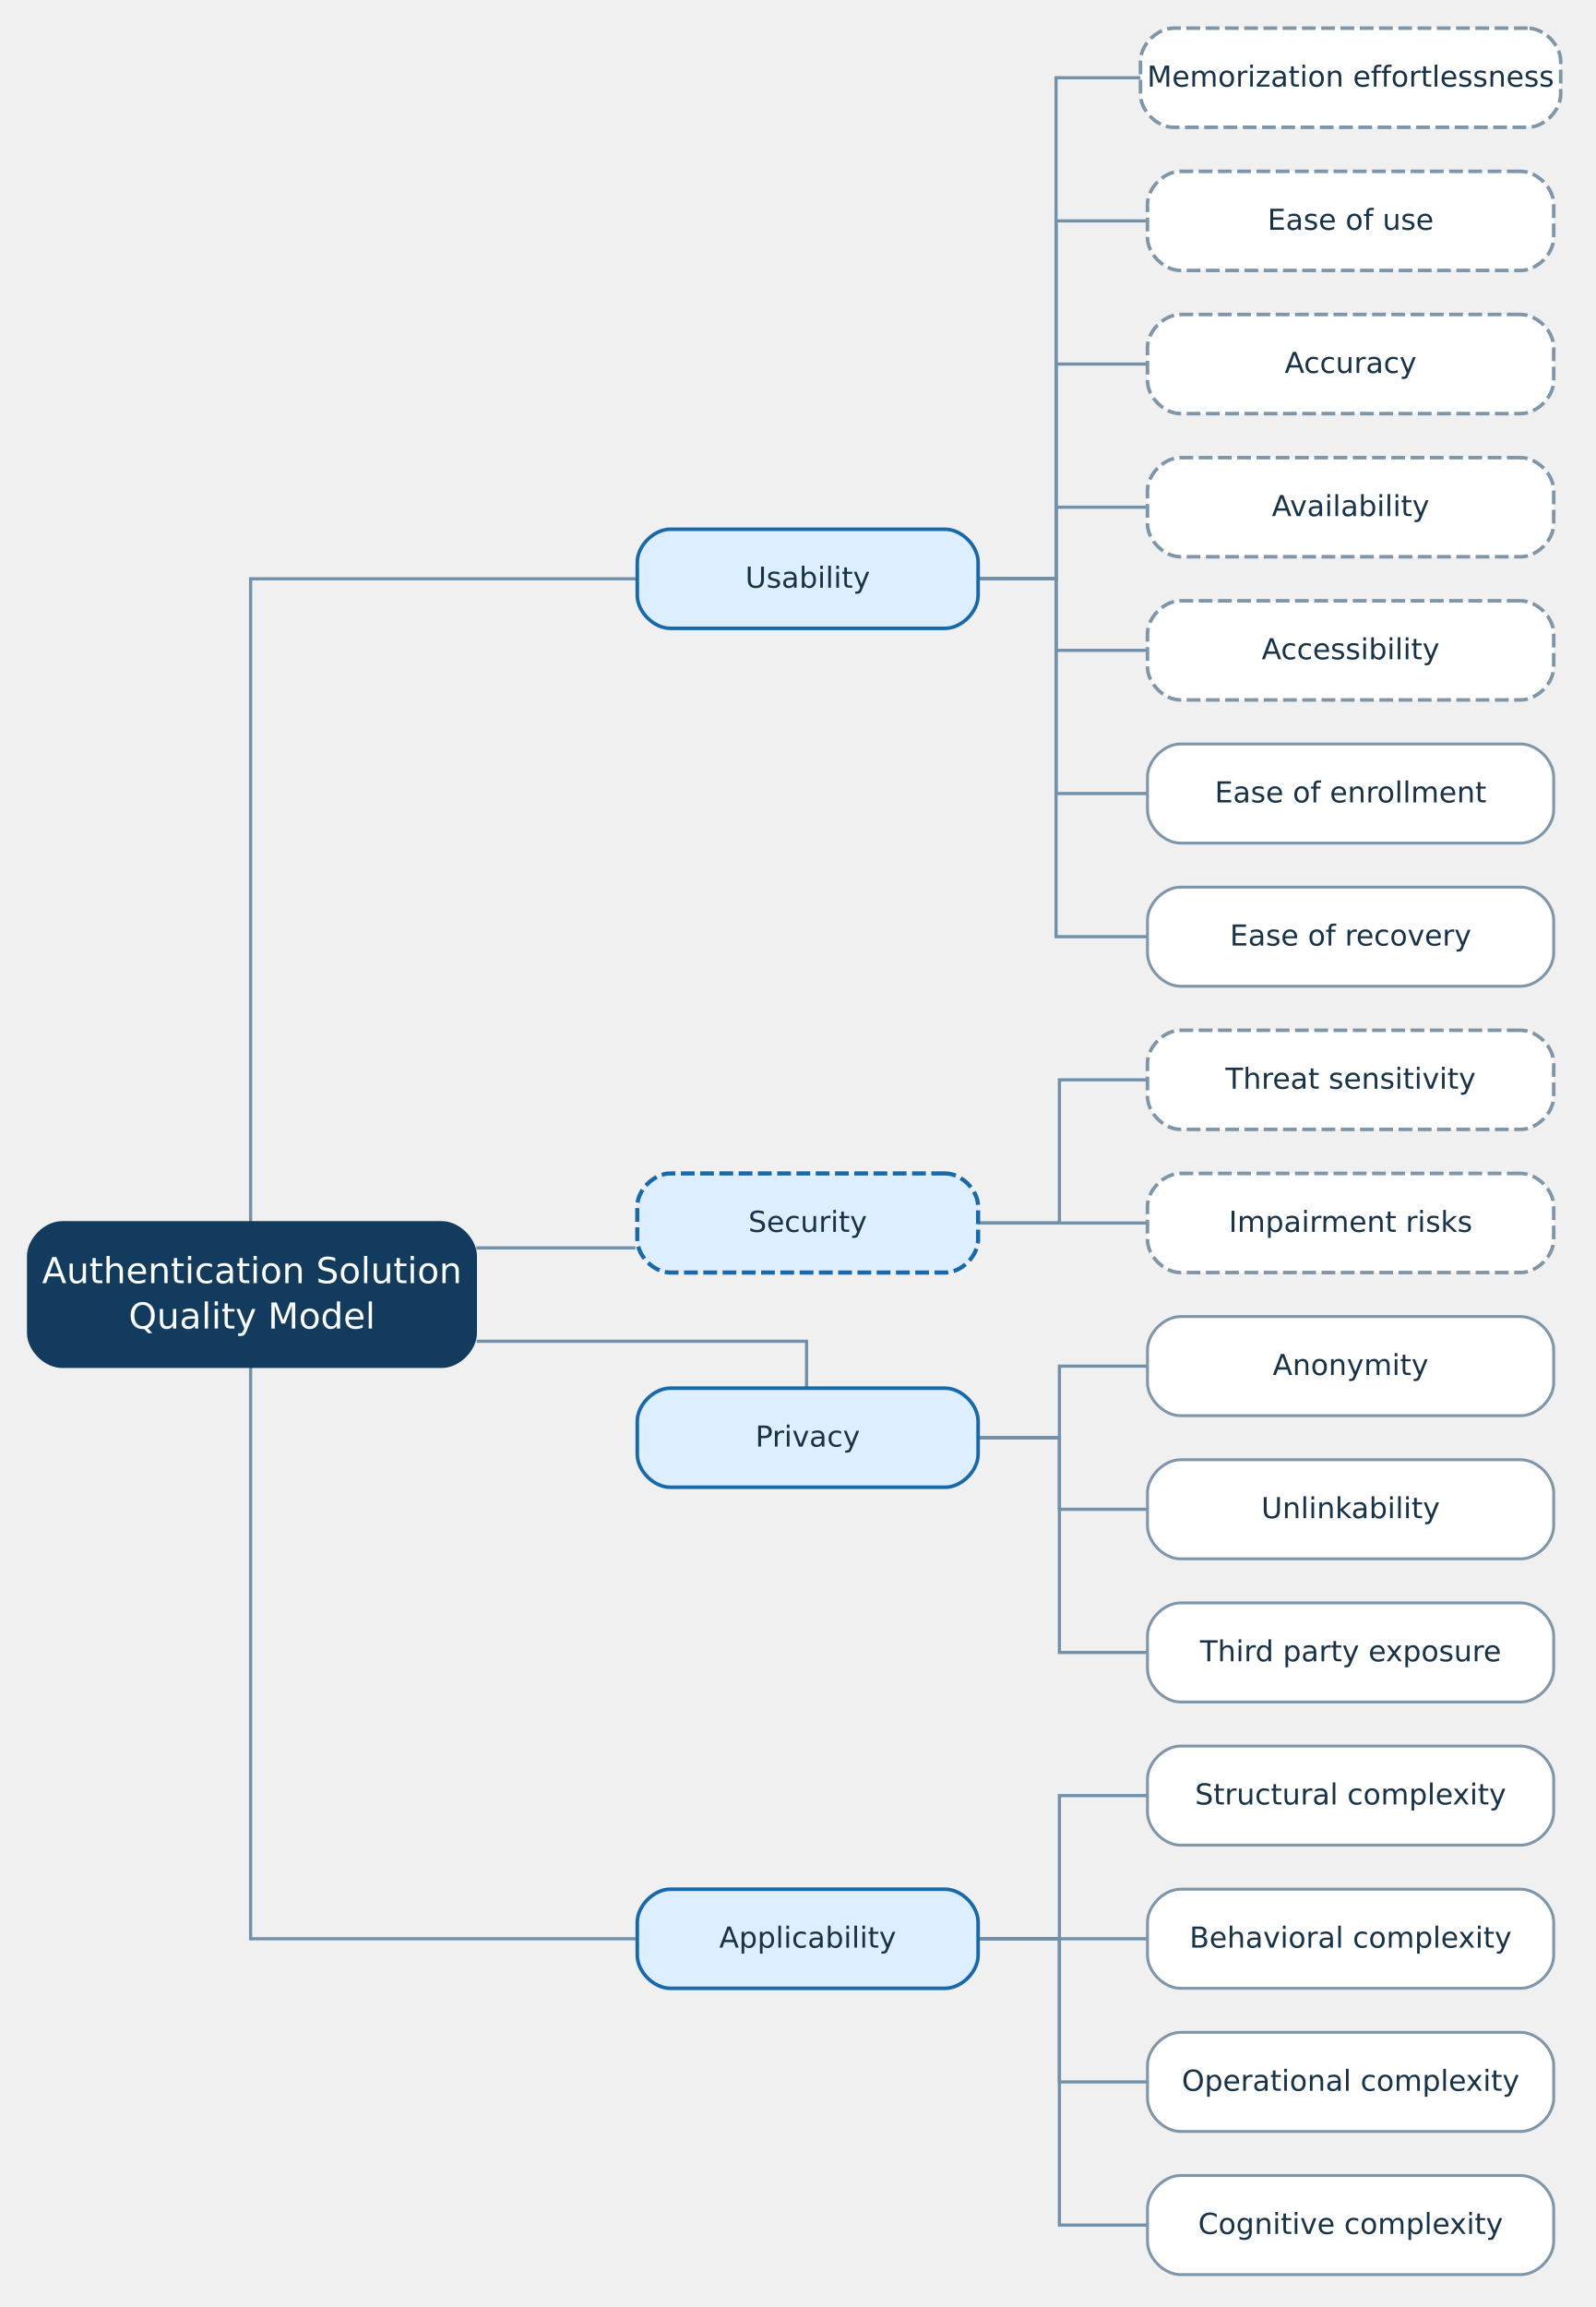
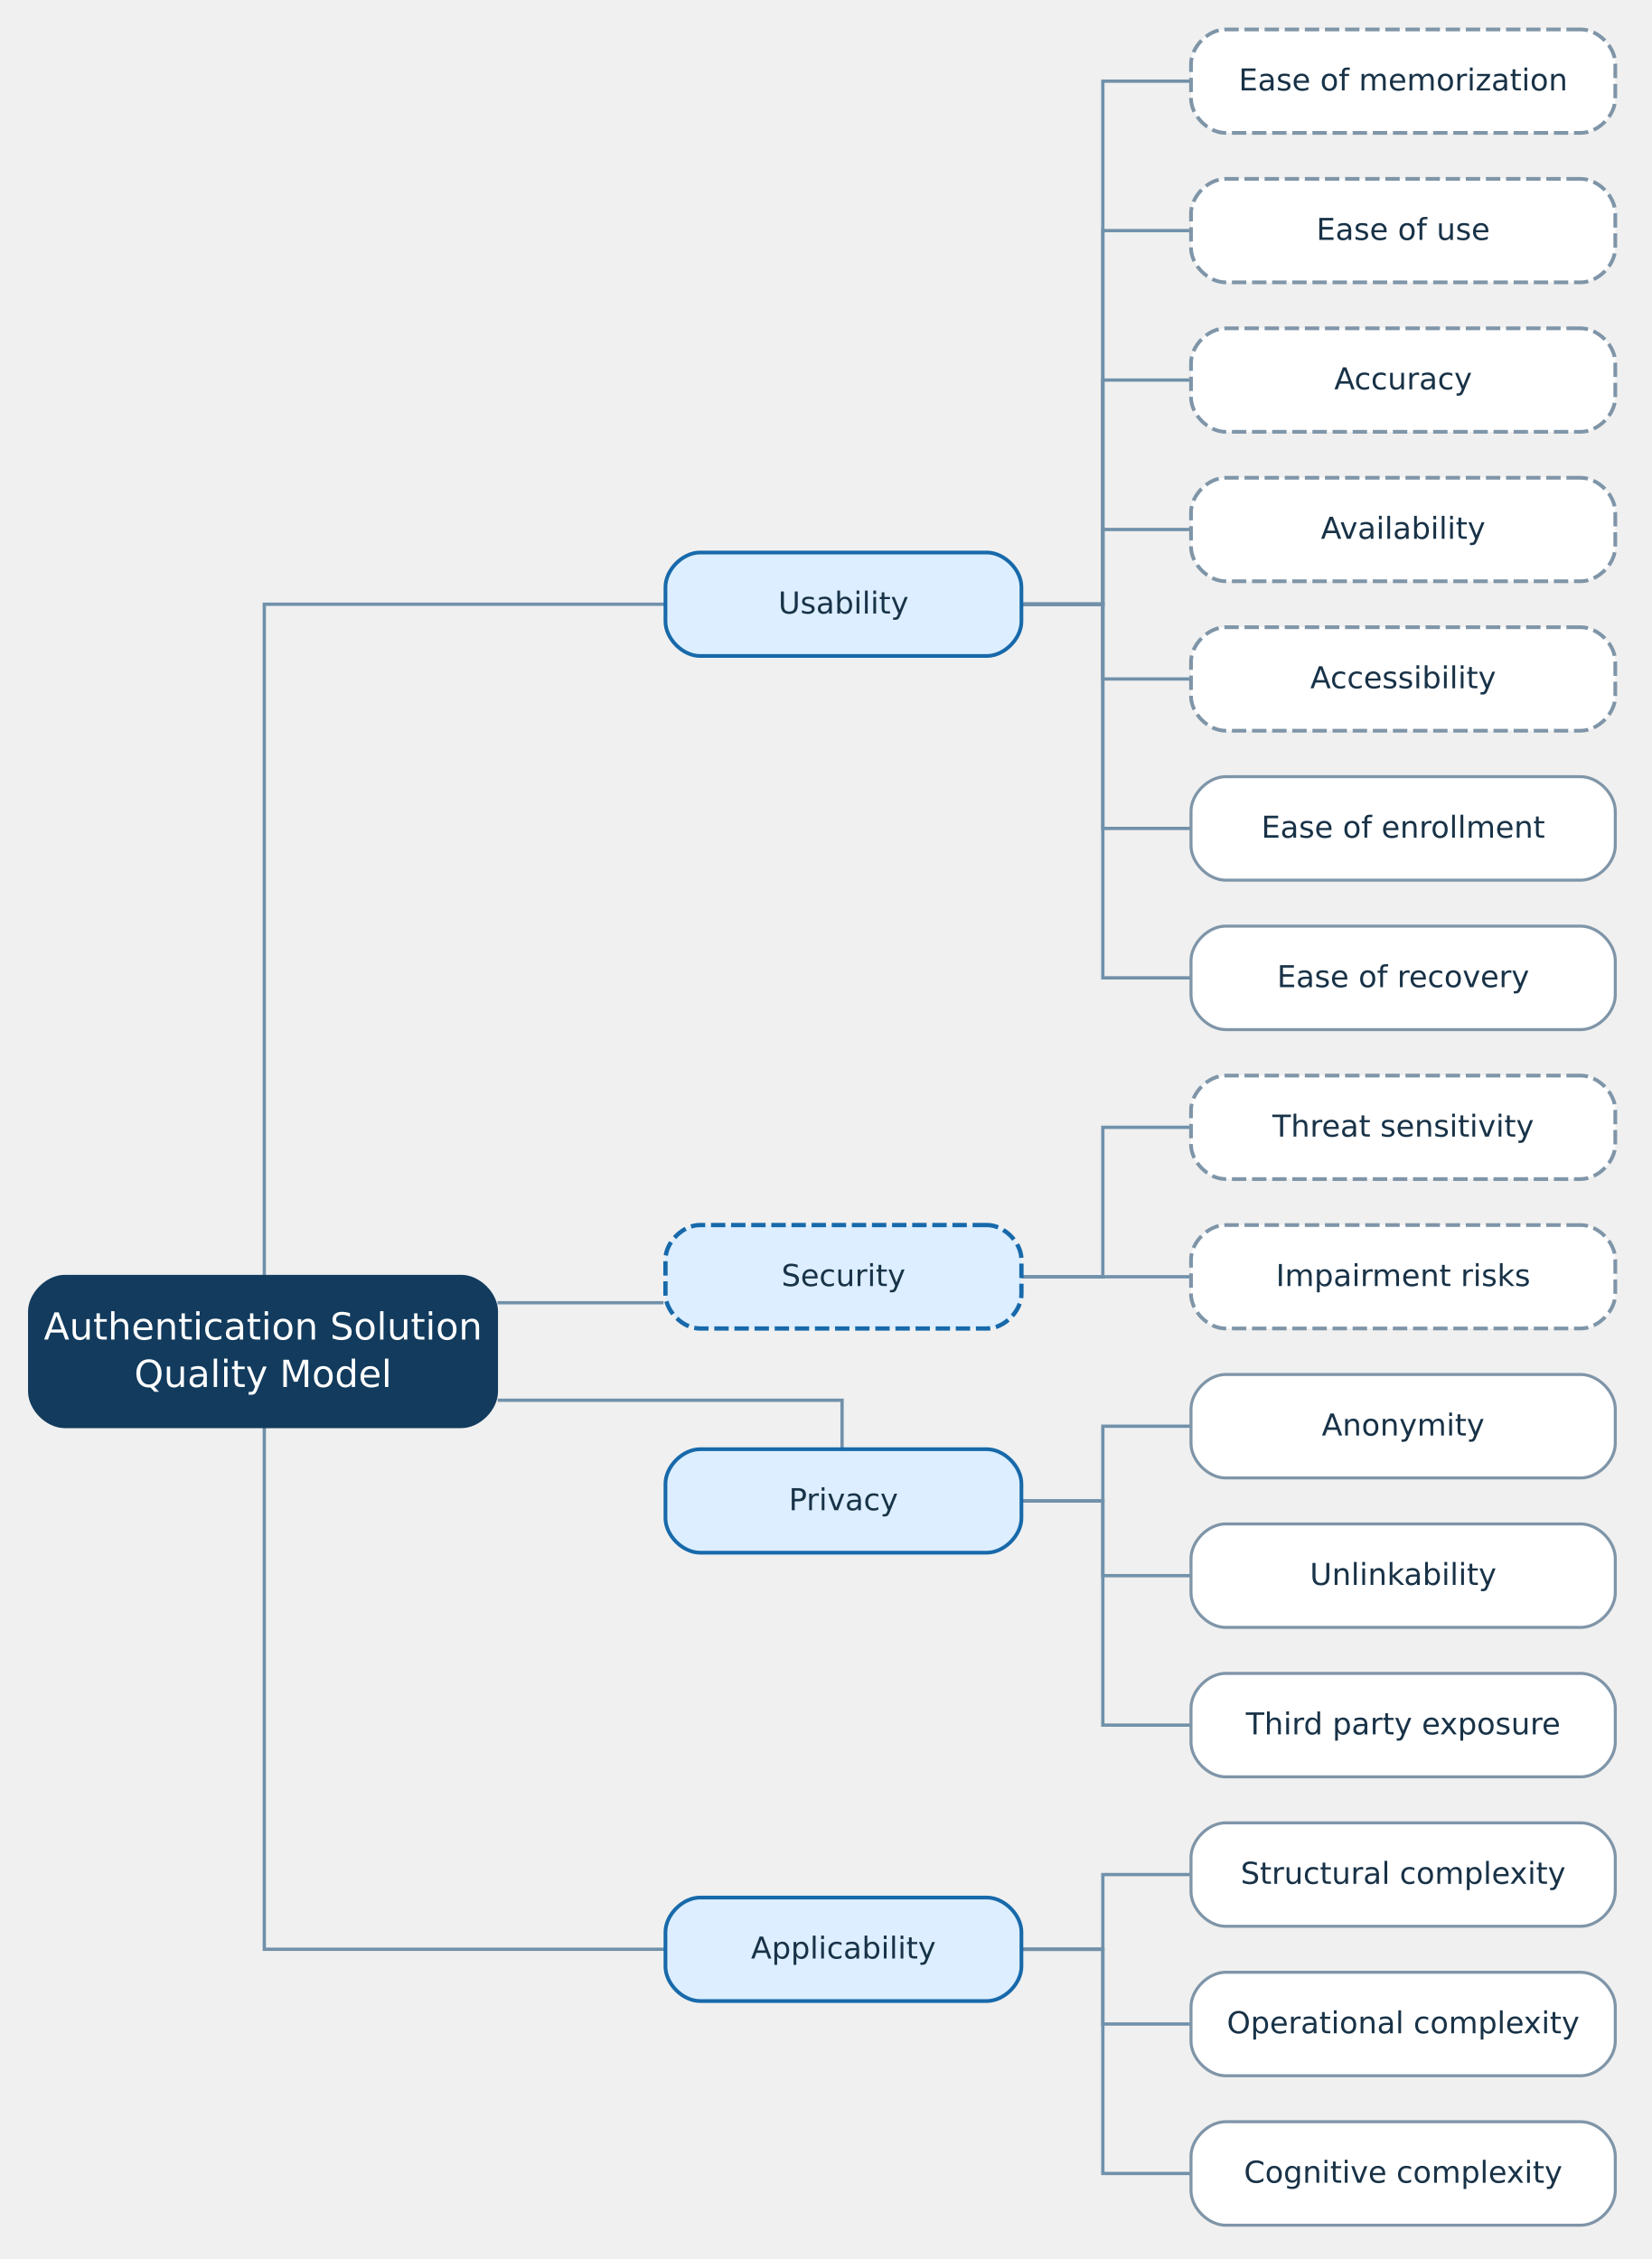
- <svg xmlns="http://www.w3.org/2000/svg" width="581pt" height="840pt" viewBox="2.00 2.00 579.00 838.00">
-   <g id="graph0" class="graph" transform="scale(1 1) rotate(0) translate(12.24 828.24)">
+ <svg xmlns="http://www.w3.org/2000/svg" width="576pt" height="788pt" viewBox="2.00 2.00 574.00 786.00">
+   <g id="graph0" class="graph" transform="scale(1 1) rotate(0) translate(12.24 776.24)">
    <g id="edge1" class="edge">
-       <path fill="none" stroke="#7191aa" stroke-width="1.15" d="M80.51,-382.36C80.51,-448.46 80.51,-616 80.51,-616 80.51,-616 161.07,-616 220.54,-616" />
+       <path fill="none" stroke="#7191aa" stroke-width="1.15" d="M81.44,-330.36C81.44,-396.46 81.44,-564 81.44,-564 81.44,-564 161.38,-564 220.55,-564" />
    </g>
    <g id="edge2" class="edge">
-       <path fill="none" stroke="#7191aa" stroke-width="1.15" d="M162.55,-372.96C181.81,-372.96 202.05,-372.96 220.33,-372.96" />
+       <path fill="none" stroke="#7191aa" stroke-width="1.15" d="M162.55,-320.96C181.81,-320.96 202.05,-320.96 220.33,-320.96" />
    </g>
    <g id="edge3" class="edge">
-       <path fill="none" stroke="#7191aa" stroke-width="1.15" d="M162.67,-339.04C218.53,-339.04 282.51,-339.04 282.51,-339.04 282.51,-339.04 282.51,-330.82 282.51,-322.34" />
+       <path fill="none" stroke="#7191aa" stroke-width="1.15" d="M162.64,-287.04C218.48,-287.04 282.44,-287.04 282.44,-287.04 282.44,-287.04 282.44,-278.82 282.44,-270.34" />
    </g>
    <g id="edge4" class="edge">
-       <path fill="none" stroke="#7191aa" stroke-width="1.15" d="M80.51,-329.61C80.51,-268.42 80.51,-122 80.51,-122 80.51,-122 161.07,-122 220.54,-122" />
+       <path fill="none" stroke="#7191aa" stroke-width="1.15" d="M81.44,-277.66C81.44,-221.69 81.44,-96 81.44,-96 81.44,-96 161.38,-96 220.55,-96" />
    </g>
    <g id="edge5" class="edge">
-       <path fill="none" stroke="#7191aa" stroke-width="1.15" d="M344.84,-616 L373.16,-616 L373.16,-798 L403.84,-798" />
+       <path fill="none" stroke="#7191aa" stroke-width="1.15" d="M344.84,-564 L373.16,-564 L373.16,-746 L403.84,-746" />
    </g>
    <g id="edge6" class="edge">
-       <path fill="none" stroke="#7191aa" stroke-width="1.15" d="M344.84,-616 L373.16,-616 L373.16,-746 L406.38,-746" />
+       <path fill="none" stroke="#7191aa" stroke-width="1.15" d="M344.84,-564 L373.16,-564 L373.16,-694 L403.84,-694" />
    </g>
    <g id="edge7" class="edge">
-       <path fill="none" stroke="#7191aa" stroke-width="1.15" d="M344.84,-616 L373.16,-616 L373.16,-694 L406.38,-694" />
+       <path fill="none" stroke="#7191aa" stroke-width="1.15" d="M344.84,-564 L373.16,-564 L373.16,-642 L403.84,-642" />
    </g>
    <g id="edge8" class="edge">
-       <path fill="none" stroke="#7191aa" stroke-width="1.15" d="M344.84,-616 L373.16,-616 L373.16,-642 L406.38,-642" />
+       <path fill="none" stroke="#7191aa" stroke-width="1.15" d="M344.84,-564 L373.16,-564 L373.16,-590 L403.84,-590" />
    </g>
    <g id="edge9" class="edge">
-       <path fill="none" stroke="#7191aa" stroke-width="1.15" d="M344.84,-616 L373.16,-616 L373.16,-590 L406.38,-590" />
+       <path fill="none" stroke="#7191aa" stroke-width="1.15" d="M344.84,-564 L373.16,-564 L373.16,-538 L403.84,-538" />
    </g>
    <g id="edge10" class="edge">
-       <path fill="none" stroke="#7191aa" stroke-width="1.15" d="M344.84,-616 L373.16,-616 L373.16,-538 L406.38,-538" />
+       <path fill="none" stroke="#7191aa" stroke-width="1.15" d="M344.84,-564 L373.16,-564 L373.16,-486 L403.84,-486" />
    </g>
    <g id="edge11" class="edge">
-       <path fill="none" stroke="#7191aa" stroke-width="1.15" d="M344.84,-616 L373.16,-616 L373.16,-486 L406.38,-486" />
+       <path fill="none" stroke="#7191aa" stroke-width="1.15" d="M344.84,-564 L373.16,-564 L373.16,-434 L403.84,-434" />
    </g>
    <g id="edge12" class="edge">
-       <path fill="none" stroke="#7191aa" stroke-width="1.15" d="M344.84,-382 L374.38,-382 L374.38,-434 L406.38,-434" />
+       <path fill="none" stroke="#7191aa" stroke-width="1.15" d="M344.84,-330 L373.16,-330 L373.16,-382 L403.84,-382" />
    </g>
    <g id="edge13" class="edge">
-       <path fill="none" stroke="#7191aa" stroke-width="1.15" d="M344.84,-382 L374.38,-382 L374.38,-382 L406.38,-382" />
+       <path fill="none" stroke="#7191aa" stroke-width="1.15" d="M344.84,-330 L373.16,-330 L373.16,-330 L403.84,-330" />
    </g>
    <g id="edge14" class="edge">
-       <path fill="none" stroke="#7191aa" stroke-width="1.15" d="M344.84,-304 L374.38,-304 L374.38,-330 L406.38,-330" />
+       <path fill="none" stroke="#7191aa" stroke-width="1.15" d="M344.84,-252 L373.16,-252 L373.16,-278 L403.84,-278" />
    </g>
    <g id="edge15" class="edge">
-       <path fill="none" stroke="#7191aa" stroke-width="1.15" d="M344.84,-304 L374.38,-304 L374.38,-278 L406.38,-278" />
+       <path fill="none" stroke="#7191aa" stroke-width="1.15" d="M344.84,-252 L373.16,-252 L373.16,-226 L403.84,-226" />
    </g>
    <g id="edge16" class="edge">
-       <path fill="none" stroke="#7191aa" stroke-width="1.15" d="M344.84,-304 L374.38,-304 L374.38,-226 L406.38,-226" />
+       <path fill="none" stroke="#7191aa" stroke-width="1.15" d="M344.84,-252 L373.16,-252 L373.16,-174 L403.84,-174" />
    </g>
    <g id="edge17" class="edge">
-       <path fill="none" stroke="#7191aa" stroke-width="1.15" d="M344.84,-122 L374.38,-122 L374.38,-174 L406.38,-174" />
+       <path fill="none" stroke="#7191aa" stroke-width="1.15" d="M344.84,-96 L373.16,-96 L373.16,-122 L403.84,-122" />
    </g>
    <g id="edge18" class="edge">
-       <path fill="none" stroke="#7191aa" stroke-width="1.15" d="M344.84,-122 L374.38,-122 L374.38,-122 L406.38,-122" />
+       <path fill="none" stroke="#7191aa" stroke-width="1.15" d="M344.84,-96 L373.16,-96 L373.16,-70 L403.84,-70" />
    </g>
    <g id="edge19" class="edge">
-       <path fill="none" stroke="#7191aa" stroke-width="1.15" d="M344.84,-122 L374.38,-122 L374.38,-70 L406.38,-70" />
-     </g>
-     <g id="edge20" class="edge">
-       <path fill="none" stroke="#7191aa" stroke-width="1.15" d="M344.84,-122 L374.38,-122 L374.38,-18 L406.38,-18" />
+       <path fill="none" stroke="#7191aa" stroke-width="1.15" d="M344.84,-96 L373.16,-96 L373.16,-18 L403.84,-18" />
    </g>
    <g id="node1" class="node">
-       <path fill="#123b5d" stroke="#123b5d" stroke-width="1.5" d="M150,-381.92C150,-381.92 12,-381.92 12,-381.92 6,-381.92 0,-375.92 0,-369.92 0,-369.92 0,-342.08 0,-342.08 0,-336.08 6,-330.08 12,-330.08 12,-330.08 150,-330.08 150,-330.08 156,-330.08 162,-336.08 162,-342.08 162,-342.08 162,-369.92 162,-369.92 162,-375.92 156,-381.92 150,-381.92" />
-       <text xml:space="preserve" text-anchor="middle" x="81" y="-360.15" font-family="DejaVu Sans" font-size="13.00" fill="white">Authentication Solution</text>
-       <text xml:space="preserve" text-anchor="middle" x="81" y="-343.65" font-family="DejaVu Sans" font-size="13.00" fill="white">Quality Model</text>
+       <path fill="#123b5d" stroke="#123b5d" stroke-width="1.5" d="M150,-329.92C150,-329.92 12,-329.92 12,-329.92 6,-329.92 0,-323.92 0,-317.92 0,-317.92 0,-290.08 0,-290.08 0,-284.08 6,-278.08 12,-278.08 12,-278.08 150,-278.08 150,-278.08 156,-278.08 162,-284.08 162,-290.08 162,-290.08 162,-317.92 162,-317.92 162,-323.92 156,-329.92 150,-329.92" />
+       <text xml:space="preserve" text-anchor="middle" x="81" y="-308.15" font-family="DejaVu Sans" font-size="13.00" fill="white">Authentication Solution</text>
+       <text xml:space="preserve" text-anchor="middle" x="81" y="-291.65" font-family="DejaVu Sans" font-size="13.00" fill="white">Quality Model</text>
    </g>
    <g id="node2" class="node">
-       <path fill="#dceeff" stroke="#1769aa" stroke-width="1.3" d="M332.84,-634C332.84,-634 233,-634 233,-634 227,-634 221,-628 221,-622 221,-622 221,-610 221,-610 221,-604 227,-598 233,-598 233,-598 332.84,-598 332.84,-598 338.84,-598 344.84,-604 344.84,-610 344.84,-610 344.84,-622 344.84,-622 344.84,-628 338.84,-634 332.84,-634" />
-       <text xml:space="preserve" text-anchor="middle" x="282.92" y="-612.77" font-family="DejaVu Sans" font-size="10.50" fill="#183247">Usability</text>
+       <path fill="#dceeff" stroke="#1769aa" stroke-width="1.3" d="M332.84,-582C332.84,-582 233,-582 233,-582 227,-582 221,-576 221,-570 221,-570 221,-558 221,-558 221,-552 227,-546 233,-546 233,-546 332.84,-546 332.84,-546 338.84,-546 344.84,-552 344.84,-558 344.84,-558 344.84,-570 344.84,-570 344.84,-576 338.84,-582 332.84,-582" />
+       <text xml:space="preserve" text-anchor="middle" x="282.92" y="-560.77" font-family="DejaVu Sans" font-size="10.50" fill="#183247">Usability</text>
    </g>
    <g id="node3" class="node">
-       <path fill="#dceeff" stroke="#1769aa" stroke-width="1.5" stroke-dasharray="5,2" d="M332.84,-400C332.84,-400 233,-400 233,-400 227,-400 221,-394 221,-388 221,-388 221,-376 221,-376 221,-370 227,-364 233,-364 233,-364 332.84,-364 332.84,-364 338.84,-364 344.84,-370 344.84,-376 344.84,-376 344.84,-388 344.84,-388 344.84,-394 338.84,-400 332.84,-400" />
-       <text xml:space="preserve" text-anchor="middle" x="282.92" y="-378.77" font-family="DejaVu Sans" font-size="10.50" fill="#183247">Security</text>
+       <path fill="#dceeff" stroke="#1769aa" stroke-width="1.5" stroke-dasharray="5,2" d="M332.84,-348C332.84,-348 233,-348 233,-348 227,-348 221,-342 221,-336 221,-336 221,-324 221,-324 221,-318 227,-312 233,-312 233,-312 332.84,-312 332.84,-312 338.84,-312 344.84,-318 344.84,-324 344.84,-324 344.84,-336 344.84,-336 344.84,-342 338.84,-348 332.84,-348" />
+       <text xml:space="preserve" text-anchor="middle" x="282.92" y="-326.77" font-family="DejaVu Sans" font-size="10.50" fill="#183247">Security</text>
    </g>
    <g id="node4" class="node">
-       <path fill="#dceeff" stroke="#1769aa" stroke-width="1.3" d="M332.84,-322C332.84,-322 233,-322 233,-322 227,-322 221,-316 221,-310 221,-310 221,-298 221,-298 221,-292 227,-286 233,-286 233,-286 332.84,-286 332.84,-286 338.84,-286 344.84,-292 344.84,-298 344.84,-298 344.84,-310 344.84,-310 344.84,-316 338.84,-322 332.84,-322" />
-       <text xml:space="preserve" text-anchor="middle" x="282.92" y="-300.77" font-family="DejaVu Sans" font-size="10.50" fill="#183247">Privacy</text>
+       <path fill="#dceeff" stroke="#1769aa" stroke-width="1.3" d="M332.84,-270C332.84,-270 233,-270 233,-270 227,-270 221,-264 221,-258 221,-258 221,-246 221,-246 221,-240 227,-234 233,-234 233,-234 332.84,-234 332.84,-234 338.84,-234 344.84,-240 344.84,-246 344.84,-246 344.84,-258 344.84,-258 344.84,-264 338.84,-270 332.84,-270" />
+       <text xml:space="preserve" text-anchor="middle" x="282.92" y="-248.78" font-family="DejaVu Sans" font-size="10.50" fill="#183247">Privacy</text>
    </g>
    <g id="node5" class="node">
-       <path fill="#dceeff" stroke="#1769aa" stroke-width="1.3" d="M332.84,-140C332.84,-140 233,-140 233,-140 227,-140 221,-134 221,-128 221,-128 221,-116 221,-116 221,-110 227,-104 233,-104 233,-104 332.84,-104 332.84,-104 338.84,-104 344.84,-110 344.84,-116 344.84,-116 344.84,-128 344.84,-128 344.84,-134 338.84,-140 332.84,-140" />
-       <text xml:space="preserve" text-anchor="middle" x="282.92" y="-118.78" font-family="DejaVu Sans" font-size="10.50" fill="#183247">Applicability</text>
+       <path fill="#dceeff" stroke="#1769aa" stroke-width="1.3" d="M332.84,-114C332.84,-114 233,-114 233,-114 227,-114 221,-108 221,-102 221,-102 221,-90 221,-90 221,-84 227,-78 233,-78 233,-78 332.84,-78 332.84,-78 338.84,-78 344.84,-84 344.84,-90 344.84,-90 344.84,-102 344.84,-102 344.84,-108 338.84,-114 332.84,-114" />
+       <text xml:space="preserve" text-anchor="middle" x="282.92" y="-92.78" font-family="DejaVu Sans" font-size="10.50" fill="#183247">Applicability</text>
    </g>
    <g id="node6" class="node">
-       <path fill="white" stroke="#7f95a8" stroke-width="1.3" stroke-dasharray="5,2" d="M544.51,-816C544.51,-816 415.84,-816 415.84,-816 409.84,-816 403.84,-810 403.84,-804 403.84,-804 403.84,-792 403.84,-792 403.84,-786 409.84,-780 415.84,-780 415.84,-780 544.51,-780 544.51,-780 550.51,-780 556.51,-786 556.51,-792 556.51,-792 556.51,-804 556.51,-804 556.51,-810 550.51,-816 544.51,-816" />
-       <text xml:space="preserve" text-anchor="middle" x="480.18" y="-794.77" font-family="DejaVu Sans" font-size="10.50" fill="#183247">Memorization effortlessness</text>
+       <path fill="white" stroke="#7f95a8" stroke-width="1.3" stroke-dasharray="5,2" d="M539.44,-764C539.44,-764 415.84,-764 415.84,-764 409.84,-764 403.84,-758 403.84,-752 403.84,-752 403.84,-740 403.84,-740 403.84,-734 409.84,-728 415.84,-728 415.84,-728 539.44,-728 539.44,-728 545.44,-728 551.44,-734 551.44,-740 551.44,-740 551.44,-752 551.44,-752 551.44,-758 545.44,-764 539.44,-764" />
+       <text xml:space="preserve" text-anchor="middle" x="477.64" y="-742.77" font-family="DejaVu Sans" font-size="10.50" fill="#183247">Ease of memorization</text>
    </g>
    <g id="node7" class="node">
-       <path fill="white" stroke="#7f95a8" stroke-width="1.3" stroke-dasharray="5,2" d="M541.98,-764C541.98,-764 418.38,-764 418.38,-764 412.38,-764 406.38,-758 406.38,-752 406.38,-752 406.38,-740 406.38,-740 406.38,-734 412.38,-728 418.38,-728 418.38,-728 541.98,-728 541.98,-728 547.98,-728 553.98,-734 553.98,-740 553.98,-740 553.98,-752 553.98,-752 553.98,-758 547.98,-764 541.98,-764" />
-       <text xml:space="preserve" text-anchor="middle" x="480.18" y="-742.77" font-family="DejaVu Sans" font-size="10.50" fill="#183247">Ease of use</text>
+       <path fill="white" stroke="#7f95a8" stroke-width="1.3" stroke-dasharray="5,2" d="M539.44,-712C539.44,-712 415.84,-712 415.84,-712 409.84,-712 403.84,-706 403.84,-700 403.84,-700 403.84,-688 403.84,-688 403.84,-682 409.84,-676 415.84,-676 415.84,-676 539.44,-676 539.44,-676 545.44,-676 551.44,-682 551.44,-688 551.44,-688 551.44,-700 551.44,-700 551.44,-706 545.44,-712 539.44,-712" />
+       <text xml:space="preserve" text-anchor="middle" x="477.64" y="-690.77" font-family="DejaVu Sans" font-size="10.50" fill="#183247">Ease of use</text>
    </g>
    <g id="node8" class="node">
-       <path fill="white" stroke="#7f95a8" stroke-width="1.3" stroke-dasharray="5,2" d="M541.98,-712C541.98,-712 418.38,-712 418.38,-712 412.38,-712 406.38,-706 406.38,-700 406.38,-700 406.38,-688 406.38,-688 406.38,-682 412.38,-676 418.38,-676 418.38,-676 541.98,-676 541.98,-676 547.98,-676 553.98,-682 553.98,-688 553.98,-688 553.98,-700 553.98,-700 553.98,-706 547.98,-712 541.98,-712" />
-       <text xml:space="preserve" text-anchor="middle" x="480.18" y="-690.77" font-family="DejaVu Sans" font-size="10.50" fill="#183247">Accuracy</text>
+       <path fill="white" stroke="#7f95a8" stroke-width="1.3" stroke-dasharray="5,2" d="M539.44,-660C539.44,-660 415.84,-660 415.84,-660 409.84,-660 403.84,-654 403.84,-648 403.84,-648 403.84,-636 403.84,-636 403.84,-630 409.84,-624 415.84,-624 415.84,-624 539.44,-624 539.44,-624 545.44,-624 551.44,-630 551.44,-636 551.44,-636 551.44,-648 551.44,-648 551.44,-654 545.44,-660 539.44,-660" />
+       <text xml:space="preserve" text-anchor="middle" x="477.64" y="-638.77" font-family="DejaVu Sans" font-size="10.50" fill="#183247">Accuracy</text>
    </g>
    <g id="node9" class="node">
-       <path fill="white" stroke="#7f95a8" stroke-width="1.3" stroke-dasharray="5,2" d="M541.98,-660C541.98,-660 418.38,-660 418.38,-660 412.38,-660 406.38,-654 406.38,-648 406.38,-648 406.38,-636 406.38,-636 406.38,-630 412.38,-624 418.38,-624 418.38,-624 541.98,-624 541.98,-624 547.98,-624 553.98,-630 553.98,-636 553.98,-636 553.98,-648 553.98,-648 553.98,-654 547.98,-660 541.98,-660" />
-       <text xml:space="preserve" text-anchor="middle" x="480.18" y="-638.77" font-family="DejaVu Sans" font-size="10.50" fill="#183247">Availability</text>
+       <path fill="white" stroke="#7f95a8" stroke-width="1.3" stroke-dasharray="5,2" d="M539.44,-608C539.44,-608 415.84,-608 415.84,-608 409.84,-608 403.84,-602 403.84,-596 403.84,-596 403.84,-584 403.84,-584 403.84,-578 409.84,-572 415.84,-572 415.84,-572 539.44,-572 539.44,-572 545.44,-572 551.44,-578 551.44,-584 551.44,-584 551.44,-596 551.44,-596 551.44,-602 545.44,-608 539.44,-608" />
+       <text xml:space="preserve" text-anchor="middle" x="477.64" y="-586.77" font-family="DejaVu Sans" font-size="10.50" fill="#183247">Availability</text>
    </g>
    <g id="node10" class="node">
-       <path fill="white" stroke="#7f95a8" stroke-width="1.3" stroke-dasharray="5,2" d="M541.98,-608C541.98,-608 418.38,-608 418.38,-608 412.38,-608 406.38,-602 406.38,-596 406.38,-596 406.38,-584 406.38,-584 406.38,-578 412.38,-572 418.38,-572 418.38,-572 541.98,-572 541.98,-572 547.98,-572 553.98,-578 553.98,-584 553.98,-584 553.98,-596 553.98,-596 553.98,-602 547.98,-608 541.98,-608" />
-       <text xml:space="preserve" text-anchor="middle" x="480.18" y="-586.77" font-family="DejaVu Sans" font-size="10.50" fill="#183247">Accessibility</text>
+       <path fill="white" stroke="#7f95a8" stroke-width="1.3" stroke-dasharray="5,2" d="M539.44,-556C539.44,-556 415.84,-556 415.84,-556 409.84,-556 403.84,-550 403.84,-544 403.84,-544 403.84,-532 403.84,-532 403.84,-526 409.84,-520 415.84,-520 415.84,-520 539.44,-520 539.44,-520 545.44,-520 551.44,-526 551.44,-532 551.44,-532 551.44,-544 551.44,-544 551.44,-550 545.44,-556 539.44,-556" />
+       <text xml:space="preserve" text-anchor="middle" x="477.64" y="-534.77" font-family="DejaVu Sans" font-size="10.50" fill="#183247">Accessibility</text>
    </g>
    <g id="node11" class="node">
-       <path fill="white" stroke="#7f95a8" stroke-width="1.05" d="M541.98,-556C541.98,-556 418.38,-556 418.38,-556 412.38,-556 406.38,-550 406.38,-544 406.38,-544 406.38,-532 406.38,-532 406.38,-526 412.38,-520 418.38,-520 418.38,-520 541.98,-520 541.98,-520 547.98,-520 553.98,-526 553.98,-532 553.98,-532 553.98,-544 553.98,-544 553.98,-550 547.98,-556 541.98,-556" />
-       <text xml:space="preserve" text-anchor="middle" x="480.18" y="-534.77" font-family="DejaVu Sans" font-size="10.50" fill="#183247">Ease of enrollment</text>
+       <path fill="white" stroke="#7f95a8" stroke-width="1.05" d="M539.44,-504C539.44,-504 415.84,-504 415.84,-504 409.84,-504 403.84,-498 403.84,-492 403.84,-492 403.84,-480 403.84,-480 403.84,-474 409.84,-468 415.84,-468 415.84,-468 539.44,-468 539.44,-468 545.44,-468 551.44,-474 551.44,-480 551.44,-480 551.44,-492 551.44,-492 551.44,-498 545.44,-504 539.44,-504" />
+       <text xml:space="preserve" text-anchor="middle" x="477.64" y="-482.77" font-family="DejaVu Sans" font-size="10.50" fill="#183247">Ease of enrollment</text>
    </g>
    <g id="node12" class="node">
-       <path fill="white" stroke="#7f95a8" stroke-width="1.05" d="M541.98,-504C541.98,-504 418.38,-504 418.38,-504 412.38,-504 406.38,-498 406.38,-492 406.38,-492 406.38,-480 406.38,-480 406.38,-474 412.38,-468 418.38,-468 418.38,-468 541.98,-468 541.98,-468 547.98,-468 553.98,-474 553.98,-480 553.98,-480 553.98,-492 553.98,-492 553.98,-498 547.98,-504 541.98,-504" />
-       <text xml:space="preserve" text-anchor="middle" x="480.18" y="-482.77" font-family="DejaVu Sans" font-size="10.50" fill="#183247">Ease of recovery</text>
+       <path fill="white" stroke="#7f95a8" stroke-width="1.05" d="M539.44,-452C539.44,-452 415.84,-452 415.84,-452 409.84,-452 403.84,-446 403.84,-440 403.84,-440 403.84,-428 403.84,-428 403.84,-422 409.84,-416 415.84,-416 415.84,-416 539.44,-416 539.44,-416 545.44,-416 551.44,-422 551.44,-428 551.44,-428 551.44,-440 551.44,-440 551.44,-446 545.44,-452 539.44,-452" />
+       <text xml:space="preserve" text-anchor="middle" x="477.64" y="-430.77" font-family="DejaVu Sans" font-size="10.50" fill="#183247">Ease of recovery</text>
    </g>
    <g id="node13" class="node">
-       <path fill="white" stroke="#7f95a8" stroke-width="1.3" stroke-dasharray="5,2" d="M541.98,-452C541.98,-452 418.38,-452 418.38,-452 412.38,-452 406.38,-446 406.38,-440 406.38,-440 406.38,-428 406.38,-428 406.38,-422 412.38,-416 418.38,-416 418.38,-416 541.98,-416 541.98,-416 547.98,-416 553.98,-422 553.98,-428 553.98,-428 553.98,-440 553.98,-440 553.98,-446 547.98,-452 541.98,-452" />
-       <text xml:space="preserve" text-anchor="middle" x="480.18" y="-430.77" font-family="DejaVu Sans" font-size="10.50" fill="#183247">Threat sensitivity</text>
+       <path fill="white" stroke="#7f95a8" stroke-width="1.3" stroke-dasharray="5,2" d="M539.44,-400C539.44,-400 415.84,-400 415.84,-400 409.84,-400 403.84,-394 403.84,-388 403.84,-388 403.84,-376 403.84,-376 403.84,-370 409.84,-364 415.84,-364 415.84,-364 539.44,-364 539.44,-364 545.44,-364 551.44,-370 551.44,-376 551.44,-376 551.44,-388 551.44,-388 551.44,-394 545.44,-400 539.44,-400" />
+       <text xml:space="preserve" text-anchor="middle" x="477.64" y="-378.77" font-family="DejaVu Sans" font-size="10.50" fill="#183247">Threat sensitivity</text>
    </g>
    <g id="node14" class="node">
-       <path fill="white" stroke="#7f95a8" stroke-width="1.3" stroke-dasharray="5,2" d="M541.98,-400C541.98,-400 418.38,-400 418.38,-400 412.38,-400 406.38,-394 406.38,-388 406.38,-388 406.38,-376 406.38,-376 406.38,-370 412.38,-364 418.38,-364 418.38,-364 541.98,-364 541.98,-364 547.98,-364 553.98,-370 553.98,-376 553.98,-376 553.98,-388 553.98,-388 553.98,-394 547.98,-400 541.98,-400" />
-       <text xml:space="preserve" text-anchor="middle" x="480.18" y="-378.77" font-family="DejaVu Sans" font-size="10.50" fill="#183247">Impairment risks</text>
+       <path fill="white" stroke="#7f95a8" stroke-width="1.3" stroke-dasharray="5,2" d="M539.44,-348C539.44,-348 415.84,-348 415.84,-348 409.84,-348 403.84,-342 403.84,-336 403.84,-336 403.84,-324 403.84,-324 403.84,-318 409.84,-312 415.84,-312 415.84,-312 539.44,-312 539.44,-312 545.44,-312 551.44,-318 551.44,-324 551.44,-324 551.44,-336 551.44,-336 551.44,-342 545.44,-348 539.44,-348" />
+       <text xml:space="preserve" text-anchor="middle" x="477.64" y="-326.77" font-family="DejaVu Sans" font-size="10.50" fill="#183247">Impairment risks</text>
    </g>
    <g id="node15" class="node">
-       <path fill="white" stroke="#7f95a8" stroke-width="1.05" d="M541.98,-348C541.98,-348 418.38,-348 418.38,-348 412.38,-348 406.38,-342 406.38,-336 406.38,-336 406.38,-324 406.38,-324 406.38,-318 412.38,-312 418.38,-312 418.38,-312 541.98,-312 541.98,-312 547.98,-312 553.98,-318 553.98,-324 553.98,-324 553.98,-336 553.98,-336 553.98,-342 547.98,-348 541.98,-348" />
-       <text xml:space="preserve" text-anchor="middle" x="480.18" y="-326.77" font-family="DejaVu Sans" font-size="10.50" fill="#183247">Anonymity</text>
+       <path fill="white" stroke="#7f95a8" stroke-width="1.05" d="M539.44,-296C539.44,-296 415.84,-296 415.84,-296 409.84,-296 403.84,-290 403.84,-284 403.84,-284 403.84,-272 403.84,-272 403.84,-266 409.84,-260 415.84,-260 415.84,-260 539.44,-260 539.44,-260 545.44,-260 551.44,-266 551.44,-272 551.44,-272 551.44,-284 551.44,-284 551.44,-290 545.44,-296 539.44,-296" />
+       <text xml:space="preserve" text-anchor="middle" x="477.64" y="-274.77" font-family="DejaVu Sans" font-size="10.50" fill="#183247">Anonymity</text>
    </g>
    <g id="node16" class="node">
-       <path fill="white" stroke="#7f95a8" stroke-width="1.05" d="M541.98,-296C541.98,-296 418.38,-296 418.38,-296 412.38,-296 406.38,-290 406.38,-284 406.38,-284 406.38,-272 406.38,-272 406.38,-266 412.38,-260 418.38,-260 418.38,-260 541.98,-260 541.98,-260 547.98,-260 553.98,-266 553.98,-272 553.98,-272 553.98,-284 553.98,-284 553.98,-290 547.98,-296 541.98,-296" />
-       <text xml:space="preserve" text-anchor="middle" x="480.18" y="-274.77" font-family="DejaVu Sans" font-size="10.50" fill="#183247">Unlinkability</text>
+       <path fill="white" stroke="#7f95a8" stroke-width="1.05" d="M539.44,-244C539.44,-244 415.84,-244 415.84,-244 409.84,-244 403.84,-238 403.84,-232 403.84,-232 403.84,-220 403.84,-220 403.84,-214 409.84,-208 415.84,-208 415.84,-208 539.44,-208 539.44,-208 545.44,-208 551.44,-214 551.44,-220 551.44,-220 551.44,-232 551.44,-232 551.44,-238 545.44,-244 539.44,-244" />
+       <text xml:space="preserve" text-anchor="middle" x="477.64" y="-222.78" font-family="DejaVu Sans" font-size="10.50" fill="#183247">Unlinkability</text>
    </g>
    <g id="node17" class="node">
-       <path fill="white" stroke="#7f95a8" stroke-width="1.05" d="M541.98,-244C541.98,-244 418.38,-244 418.38,-244 412.38,-244 406.38,-238 406.38,-232 406.38,-232 406.38,-220 406.38,-220 406.38,-214 412.38,-208 418.38,-208 418.38,-208 541.98,-208 541.98,-208 547.98,-208 553.98,-214 553.98,-220 553.98,-220 553.98,-232 553.98,-232 553.98,-238 547.98,-244 541.98,-244" />
-       <text xml:space="preserve" text-anchor="middle" x="480.18" y="-222.78" font-family="DejaVu Sans" font-size="10.50" fill="#183247">Third party exposure</text>
+       <path fill="white" stroke="#7f95a8" stroke-width="1.05" d="M539.44,-192C539.44,-192 415.84,-192 415.84,-192 409.84,-192 403.84,-186 403.84,-180 403.84,-180 403.84,-168 403.84,-168 403.84,-162 409.84,-156 415.84,-156 415.84,-156 539.44,-156 539.44,-156 545.44,-156 551.44,-162 551.44,-168 551.44,-168 551.44,-180 551.44,-180 551.44,-186 545.44,-192 539.44,-192" />
+       <text xml:space="preserve" text-anchor="middle" x="477.64" y="-170.78" font-family="DejaVu Sans" font-size="10.50" fill="#183247">Third party exposure</text>
    </g>
    <g id="node18" class="node">
-       <path fill="white" stroke="#7f95a8" stroke-width="1.05" d="M541.98,-192C541.98,-192 418.38,-192 418.38,-192 412.38,-192 406.38,-186 406.38,-180 406.38,-180 406.38,-168 406.38,-168 406.38,-162 412.38,-156 418.38,-156 418.38,-156 541.98,-156 541.98,-156 547.98,-156 553.98,-162 553.98,-168 553.98,-168 553.98,-180 553.98,-180 553.98,-186 547.98,-192 541.98,-192" />
-       <text xml:space="preserve" text-anchor="middle" x="480.18" y="-170.78" font-family="DejaVu Sans" font-size="10.50" fill="#183247">Structural complexity</text>
+       <path fill="white" stroke="#7f95a8" stroke-width="1.05" d="M539.44,-140C539.44,-140 415.84,-140 415.84,-140 409.84,-140 403.84,-134 403.84,-128 403.84,-128 403.84,-116 403.84,-116 403.84,-110 409.84,-104 415.84,-104 415.84,-104 539.44,-104 539.44,-104 545.44,-104 551.44,-110 551.44,-116 551.44,-116 551.44,-128 551.44,-128 551.44,-134 545.44,-140 539.44,-140" />
+       <text xml:space="preserve" text-anchor="middle" x="477.64" y="-118.78" font-family="DejaVu Sans" font-size="10.50" fill="#183247">Structural complexity</text>
    </g>
    <g id="node19" class="node">
-       <path fill="white" stroke="#7f95a8" stroke-width="1.05" d="M541.98,-140C541.98,-140 418.38,-140 418.38,-140 412.38,-140 406.38,-134 406.38,-128 406.38,-128 406.38,-116 406.38,-116 406.38,-110 412.38,-104 418.38,-104 418.38,-104 541.98,-104 541.98,-104 547.98,-104 553.98,-110 553.98,-116 553.98,-116 553.98,-128 553.98,-128 553.98,-134 547.98,-140 541.98,-140" />
-       <text xml:space="preserve" text-anchor="middle" x="480.18" y="-118.78" font-family="DejaVu Sans" font-size="10.50" fill="#183247">Behavioral complexity</text>
+       <path fill="white" stroke="#7f95a8" stroke-width="1.05" d="M539.44,-88C539.44,-88 415.84,-88 415.84,-88 409.84,-88 403.84,-82 403.84,-76 403.84,-76 403.84,-64 403.84,-64 403.84,-58 409.84,-52 415.84,-52 415.84,-52 539.44,-52 539.44,-52 545.44,-52 551.44,-58 551.44,-64 551.44,-64 551.44,-76 551.44,-76 551.44,-82 545.44,-88 539.44,-88" />
+       <text xml:space="preserve" text-anchor="middle" x="477.64" y="-66.78" font-family="DejaVu Sans" font-size="10.50" fill="#183247">Operational complexity</text>
    </g>
    <g id="node20" class="node">
-       <path fill="white" stroke="#7f95a8" stroke-width="1.05" d="M541.98,-88C541.98,-88 418.38,-88 418.38,-88 412.38,-88 406.38,-82 406.38,-76 406.38,-76 406.38,-64 406.38,-64 406.38,-58 412.38,-52 418.38,-52 418.38,-52 541.98,-52 541.98,-52 547.98,-52 553.98,-58 553.98,-64 553.98,-64 553.98,-76 553.98,-76 553.98,-82 547.98,-88 541.98,-88" />
-       <text xml:space="preserve" text-anchor="middle" x="480.18" y="-66.78" font-family="DejaVu Sans" font-size="10.50" fill="#183247">Operational complexity</text>
-     </g>
-     <g id="node21" class="node">
-       <path fill="white" stroke="#7f95a8" stroke-width="1.05" d="M541.98,-36C541.98,-36 418.38,-36 418.38,-36 412.38,-36 406.38,-30 406.38,-24 406.38,-24 406.38,-12 406.38,-12 406.38,-6 412.38,0 418.38,0 418.38,0 541.98,0 541.98,0 547.98,0 553.98,-6 553.98,-12 553.98,-12 553.98,-24 553.98,-24 553.98,-30 547.98,-36 541.98,-36" />
-       <text xml:space="preserve" text-anchor="middle" x="480.18" y="-14.78" font-family="DejaVu Sans" font-size="10.50" fill="#183247">Cognitive complexity</text>
+       <path fill="white" stroke="#7f95a8" stroke-width="1.05" d="M539.44,-36C539.44,-36 415.84,-36 415.84,-36 409.84,-36 403.84,-30 403.84,-24 403.84,-24 403.84,-12 403.84,-12 403.84,-6 409.84,0 415.84,0 415.84,0 539.44,0 539.44,0 545.44,0 551.44,-6 551.44,-12 551.44,-12 551.44,-24 551.44,-24 551.44,-30 545.44,-36 539.44,-36" />
+       <text xml:space="preserve" text-anchor="middle" x="477.64" y="-14.78" font-family="DejaVu Sans" font-size="10.50" fill="#183247">Cognitive complexity</text>
    </g>
  </g>
</svg>
